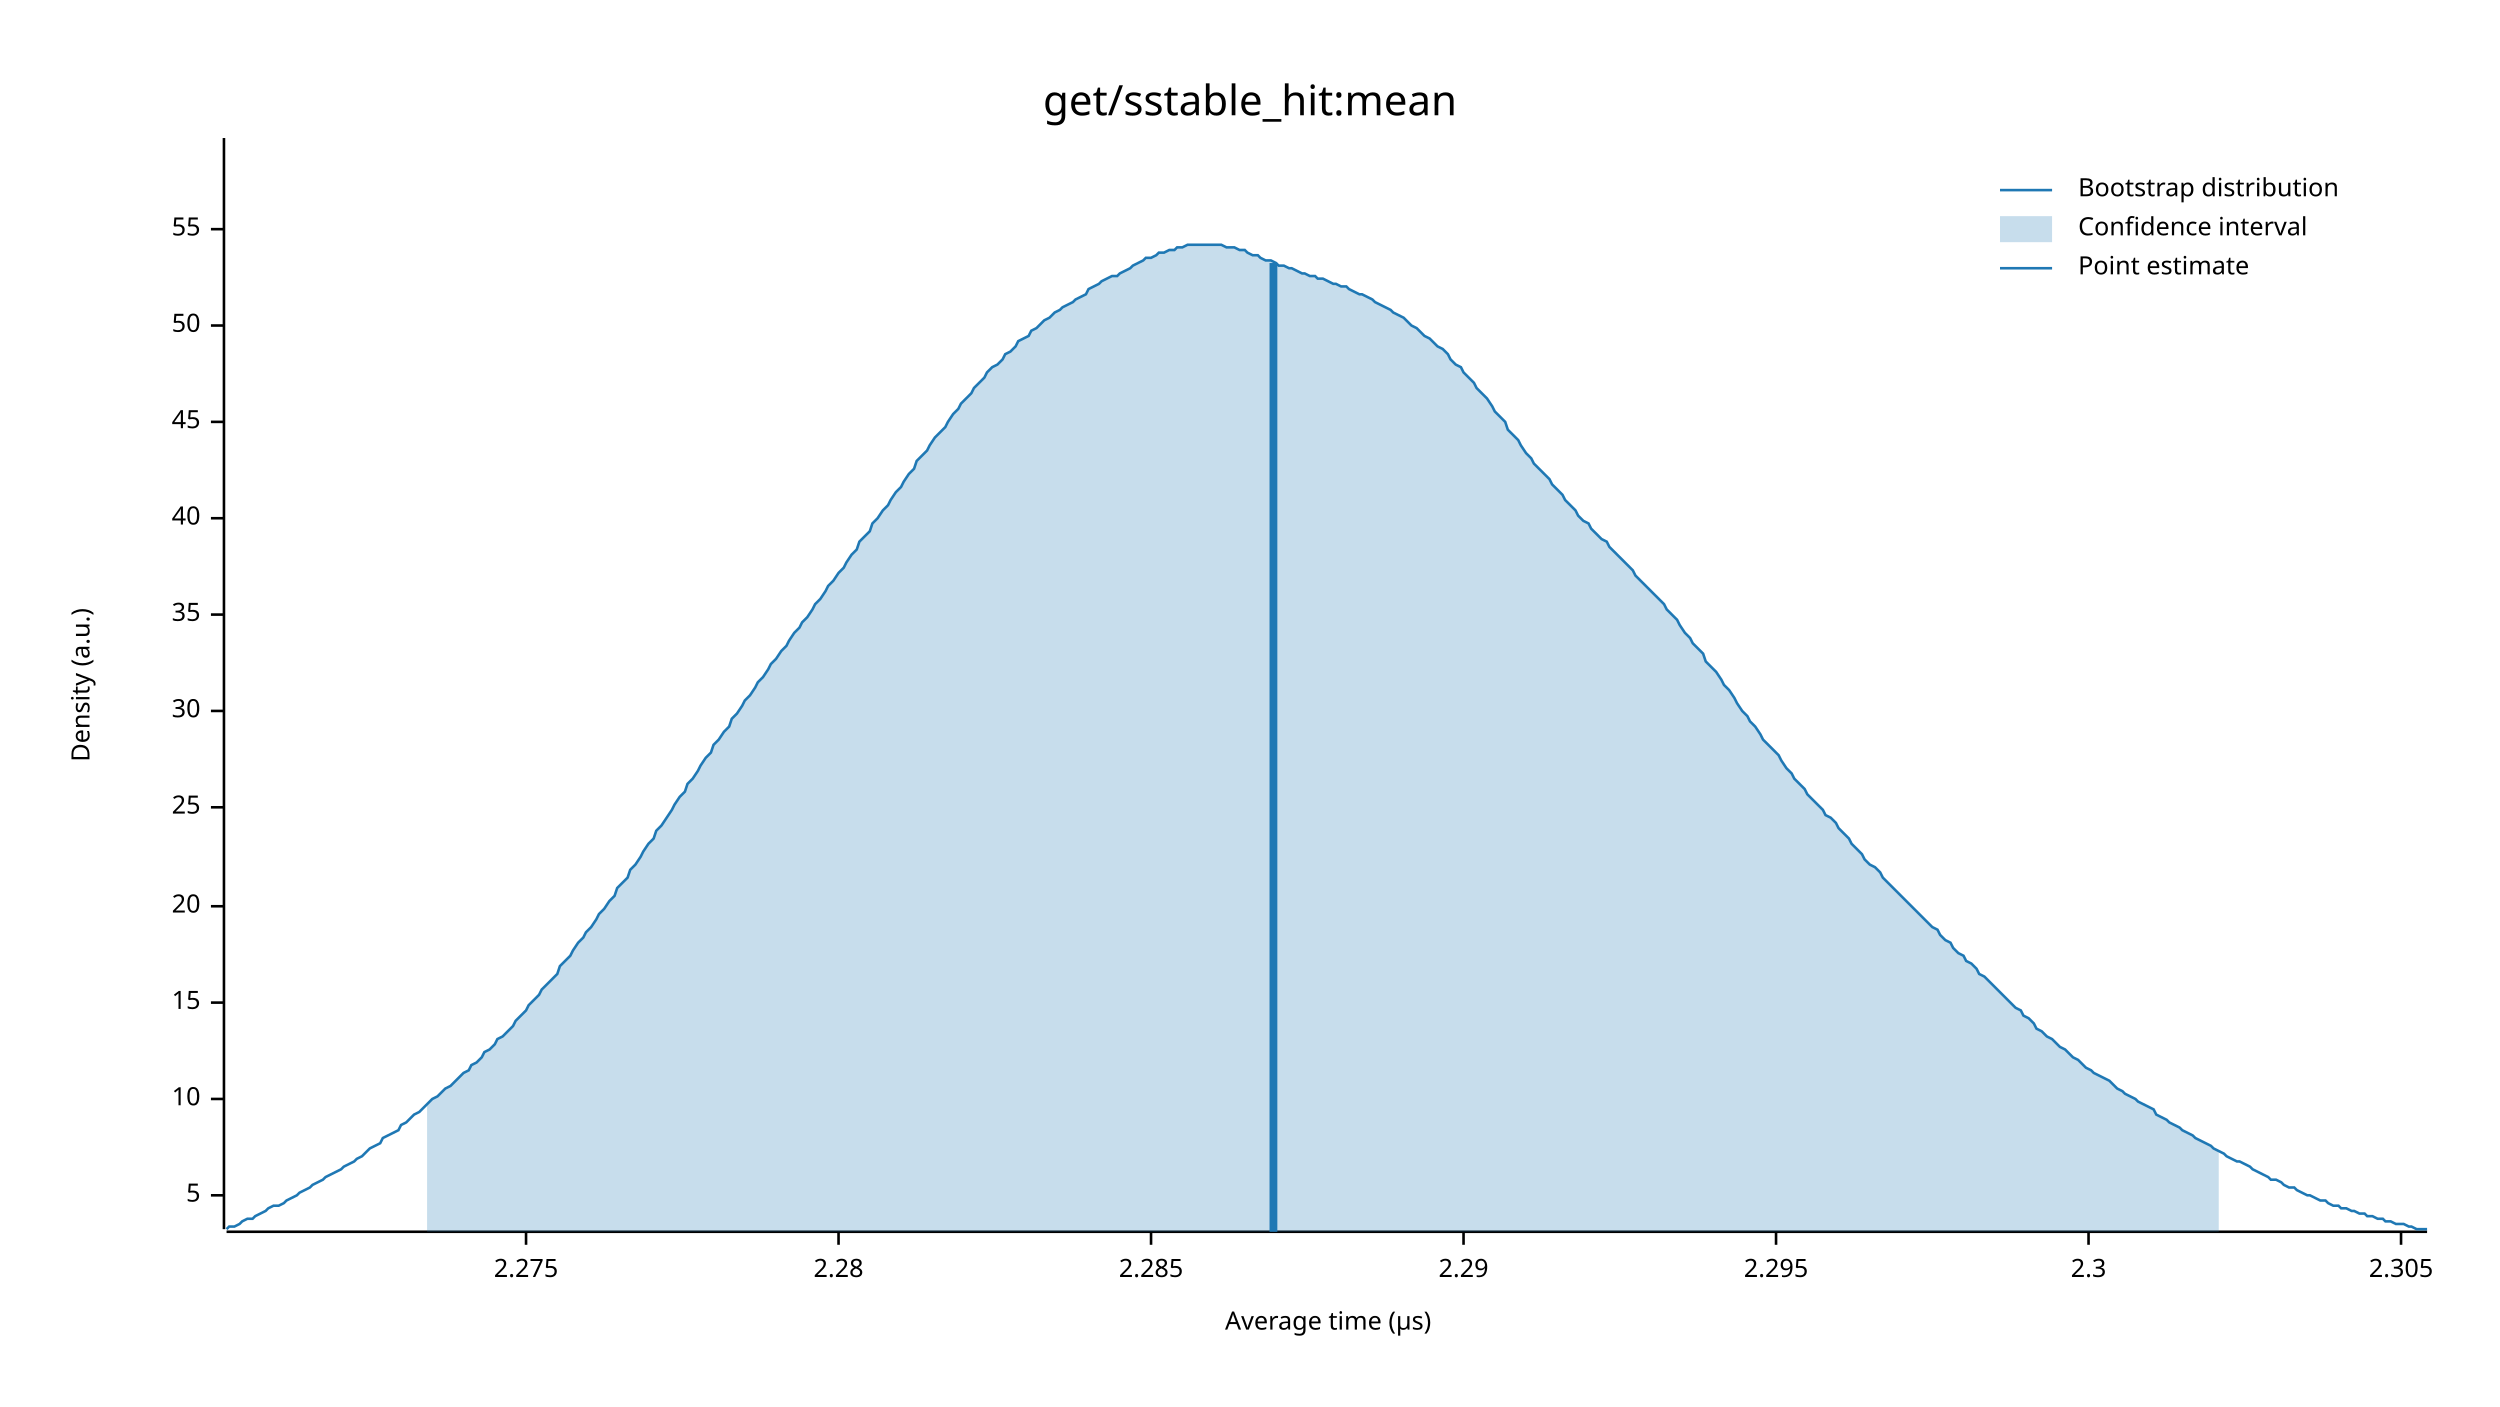
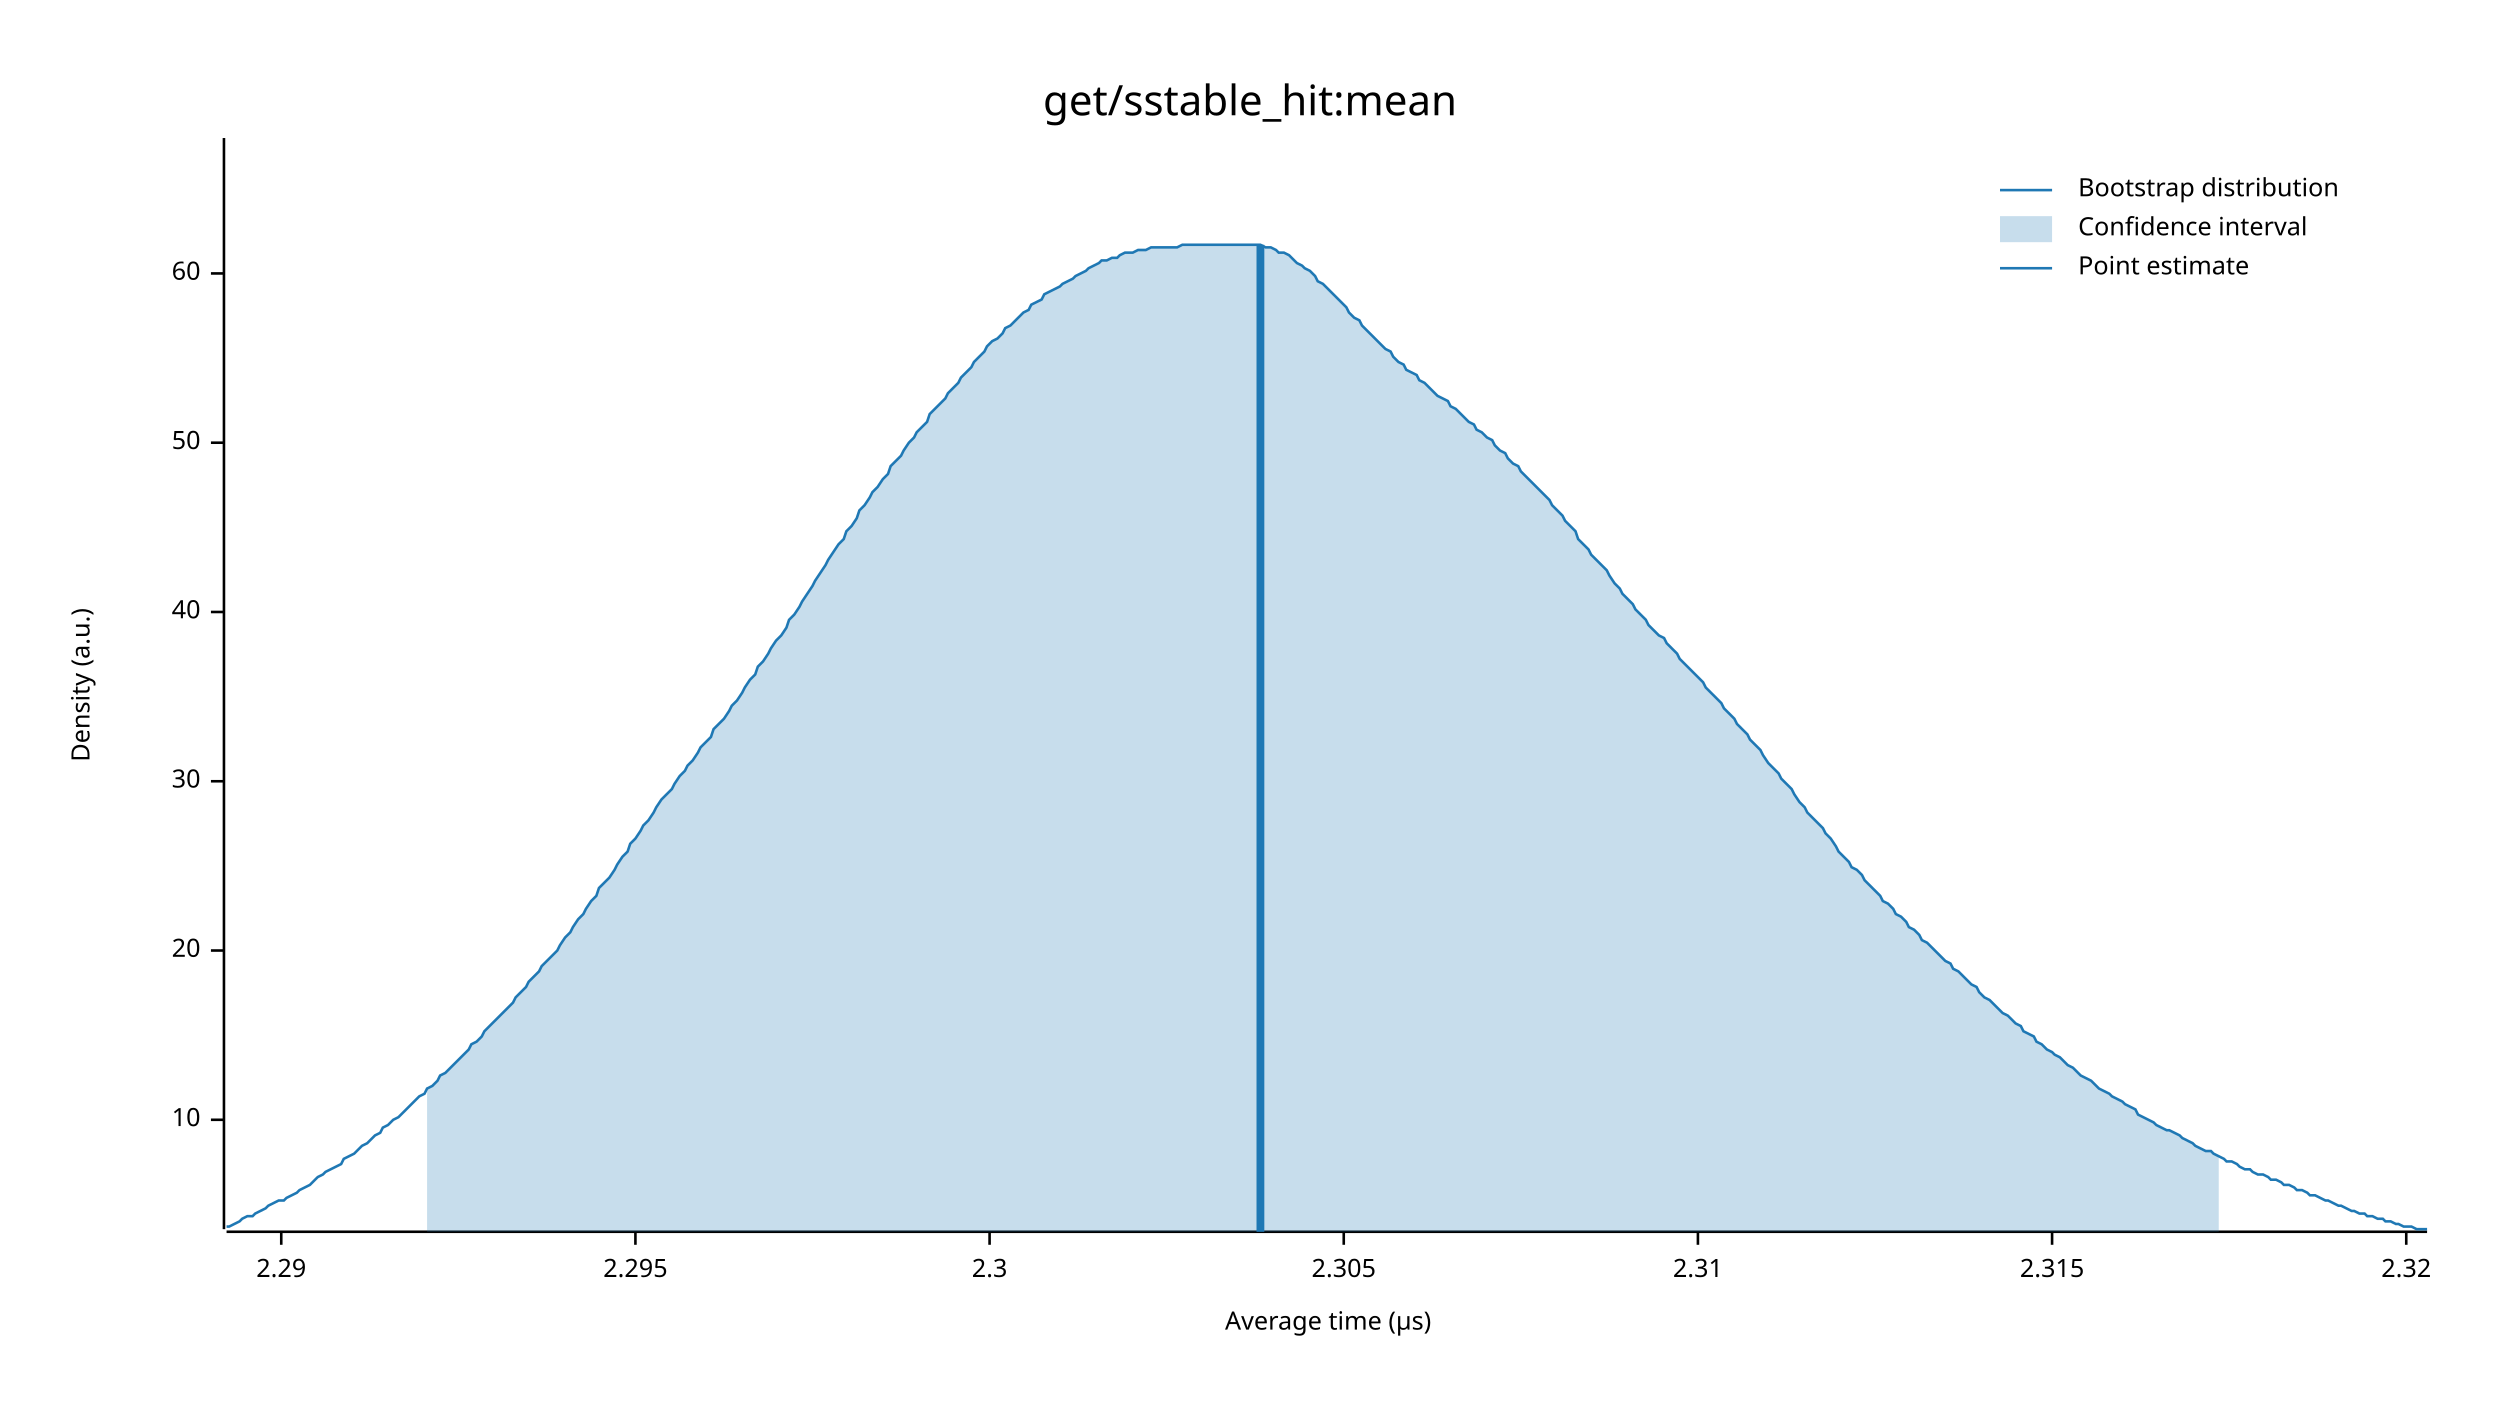
<svg xmlns="http://www.w3.org/2000/svg" width="960" height="540" viewBox="0 0 960 540">
  <text x="480" y="32" dy="0.76em" text-anchor="middle" font-family="sans-serif" font-size="16.129" opacity="1" fill="#000000">
get/sstable_hit:mean
</text>
  <text x="27" y="263" dy="0.76em" text-anchor="middle" font-family="sans-serif" font-size="9.677" opacity="1" fill="#000000" transform="rotate(270, 27, 263)">
Density (a.u.)
</text>
  <text x="510" y="513" dy="-0.5ex" text-anchor="middle" font-family="sans-serif" font-size="9.677" opacity="1" fill="#000000">
Average time (µs)
</text>
  <polyline fill="none" opacity="1" stroke="#000000" stroke-width="1" points="86,53 86,472 " />
-   <text x="77" y="459" dy="0.5ex" text-anchor="end" font-family="sans-serif" font-size="9.677" opacity="1" fill="#000000">
- 5
- </text>
-   <polyline fill="none" opacity="1" stroke="#000000" stroke-width="1" points="81,459 86,459 " />
-   <text x="77" y="422" dy="0.5ex" text-anchor="end" font-family="sans-serif" font-size="9.677" opacity="1" fill="#000000">
+   <text x="77" y="430" dy="0.5ex" text-anchor="end" font-family="sans-serif" font-size="9.677" opacity="1" fill="#000000">
10
</text>
-   <polyline fill="none" opacity="1" stroke="#000000" stroke-width="1" points="81,422 86,422 " />
-   <text x="77" y="385" dy="0.5ex" text-anchor="end" font-family="sans-serif" font-size="9.677" opacity="1" fill="#000000">
- 15
- </text>
-   <polyline fill="none" opacity="1" stroke="#000000" stroke-width="1" points="81,385 86,385 " />
-   <text x="77" y="348" dy="0.5ex" text-anchor="end" font-family="sans-serif" font-size="9.677" opacity="1" fill="#000000">
+   <polyline fill="none" opacity="1" stroke="#000000" stroke-width="1" points="81,430 86,430 " />
+   <text x="77" y="365" dy="0.5ex" text-anchor="end" font-family="sans-serif" font-size="9.677" opacity="1" fill="#000000">
20
</text>
-   <polyline fill="none" opacity="1" stroke="#000000" stroke-width="1" points="81,348 86,348 " />
-   <text x="77" y="310" dy="0.5ex" text-anchor="end" font-family="sans-serif" font-size="9.677" opacity="1" fill="#000000">
- 25
- </text>
-   <polyline fill="none" opacity="1" stroke="#000000" stroke-width="1" points="81,310 86,310 " />
-   <text x="77" y="273" dy="0.5ex" text-anchor="end" font-family="sans-serif" font-size="9.677" opacity="1" fill="#000000">
+   <polyline fill="none" opacity="1" stroke="#000000" stroke-width="1" points="81,365 86,365 " />
+   <text x="77" y="300" dy="0.5ex" text-anchor="end" font-family="sans-serif" font-size="9.677" opacity="1" fill="#000000">
30
</text>
-   <polyline fill="none" opacity="1" stroke="#000000" stroke-width="1" points="81,273 86,273 " />
-   <text x="77" y="236" dy="0.5ex" text-anchor="end" font-family="sans-serif" font-size="9.677" opacity="1" fill="#000000">
- 35
- </text>
-   <polyline fill="none" opacity="1" stroke="#000000" stroke-width="1" points="81,236 86,236 " />
-   <text x="77" y="199" dy="0.5ex" text-anchor="end" font-family="sans-serif" font-size="9.677" opacity="1" fill="#000000">
+   <polyline fill="none" opacity="1" stroke="#000000" stroke-width="1" points="81,300 86,300 " />
+   <text x="77" y="235" dy="0.5ex" text-anchor="end" font-family="sans-serif" font-size="9.677" opacity="1" fill="#000000">
40
</text>
-   <polyline fill="none" opacity="1" stroke="#000000" stroke-width="1" points="81,199 86,199 " />
-   <text x="77" y="162" dy="0.5ex" text-anchor="end" font-family="sans-serif" font-size="9.677" opacity="1" fill="#000000">
- 45
- </text>
-   <polyline fill="none" opacity="1" stroke="#000000" stroke-width="1" points="81,162 86,162 " />
-   <text x="77" y="125" dy="0.5ex" text-anchor="end" font-family="sans-serif" font-size="9.677" opacity="1" fill="#000000">
+   <polyline fill="none" opacity="1" stroke="#000000" stroke-width="1" points="81,235 86,235 " />
+   <text x="77" y="170" dy="0.5ex" text-anchor="end" font-family="sans-serif" font-size="9.677" opacity="1" fill="#000000">
50
</text>
-   <polyline fill="none" opacity="1" stroke="#000000" stroke-width="1" points="81,125 86,125 " />
-   <text x="77" y="88" dy="0.5ex" text-anchor="end" font-family="sans-serif" font-size="9.677" opacity="1" fill="#000000">
- 55
+   <polyline fill="none" opacity="1" stroke="#000000" stroke-width="1" points="81,170 86,170 " />
+   <text x="77" y="105" dy="0.5ex" text-anchor="end" font-family="sans-serif" font-size="9.677" opacity="1" fill="#000000">
+ 60
</text>
-   <polyline fill="none" opacity="1" stroke="#000000" stroke-width="1" points="81,88 86,88 " />
+   <polyline fill="none" opacity="1" stroke="#000000" stroke-width="1" points="81,105 86,105 " />
  <polyline fill="none" opacity="1" stroke="#000000" stroke-width="1" points="87,473 932,473 " />
-   <text x="202" y="483" dy="0.76em" text-anchor="middle" font-family="sans-serif" font-size="9.677" opacity="1" fill="#000000">
- 2.275
- </text>
-   <polyline fill="none" opacity="1" stroke="#000000" stroke-width="1" points="202,473 202,478 " />
-   <text x="322" y="483" dy="0.76em" text-anchor="middle" font-family="sans-serif" font-size="9.677" opacity="1" fill="#000000">
- 2.28
- </text>
-   <polyline fill="none" opacity="1" stroke="#000000" stroke-width="1" points="322,473 322,478 " />
-   <text x="442" y="483" dy="0.76em" text-anchor="middle" font-family="sans-serif" font-size="9.677" opacity="1" fill="#000000">
- 2.285
- </text>
-   <polyline fill="none" opacity="1" stroke="#000000" stroke-width="1" points="442,473 442,478 " />
-   <text x="562" y="483" dy="0.76em" text-anchor="middle" font-family="sans-serif" font-size="9.677" opacity="1" fill="#000000">
+   <text x="108" y="483" dy="0.76em" text-anchor="middle" font-family="sans-serif" font-size="9.677" opacity="1" fill="#000000">
2.29
</text>
-   <polyline fill="none" opacity="1" stroke="#000000" stroke-width="1" points="562,473 562,478 " />
-   <text x="682" y="483" dy="0.76em" text-anchor="middle" font-family="sans-serif" font-size="9.677" opacity="1" fill="#000000">
+   <polyline fill="none" opacity="1" stroke="#000000" stroke-width="1" points="108,473 108,478 " />
+   <text x="244" y="483" dy="0.76em" text-anchor="middle" font-family="sans-serif" font-size="9.677" opacity="1" fill="#000000">
2.295
</text>
-   <polyline fill="none" opacity="1" stroke="#000000" stroke-width="1" points="682,473 682,478 " />
-   <text x="802" y="483" dy="0.76em" text-anchor="middle" font-family="sans-serif" font-size="9.677" opacity="1" fill="#000000">
+   <polyline fill="none" opacity="1" stroke="#000000" stroke-width="1" points="244,473 244,478 " />
+   <text x="380" y="483" dy="0.76em" text-anchor="middle" font-family="sans-serif" font-size="9.677" opacity="1" fill="#000000">
2.3
</text>
-   <polyline fill="none" opacity="1" stroke="#000000" stroke-width="1" points="802,473 802,478 " />
-   <text x="922" y="483" dy="0.76em" text-anchor="middle" font-family="sans-serif" font-size="9.677" opacity="1" fill="#000000">
+   <polyline fill="none" opacity="1" stroke="#000000" stroke-width="1" points="380,473 380,478 " />
+   <text x="516" y="483" dy="0.76em" text-anchor="middle" font-family="sans-serif" font-size="9.677" opacity="1" fill="#000000">
2.305
</text>
-   <polyline fill="none" opacity="1" stroke="#000000" stroke-width="1" points="922,473 922,478 " />
-   <polyline fill="none" opacity="1" stroke="#1F78B4" stroke-width="1" points="87,472 88,471 90,471 92,470 93,469 95,468 97,468 98,467 100,466 102,465 103,464 105,463 107,463 109,462 110,461 112,460 114,459 115,458 117,457 119,456 120,455 122,454 124,453 125,452 127,451 129,450 131,449 132,448 134,447 136,446 137,445 139,444 141,442 142,441 144,440 146,439 147,437 149,436 151,435 153,434 154,432 156,431 158,429 159,428 161,427 163,425 164,424 166,422 168,421 169,420 171,418 173,417 175,415 176,414 178,412 180,411 181,409 183,408 185,406 186,404 188,403 190,401 191,399 193,398 195,396 197,394 198,392 200,390 202,388 203,386 205,384 207,382 208,380 210,378 212,376 214,374 215,371 217,369 219,367 220,365 222,362 224,360 225,358 227,356 229,353 230,351 232,349 234,346 236,344 237,341 239,339 241,337 242,334 244,332 246,329 247,327 249,324 251,322 252,319 254,317 256,314 258,311 259,309 261,306 263,304 264,301 266,299 268,296 269,294 271,291 273,289 274,286 276,284 278,281 280,279 281,276 283,274 285,271 286,269 288,267 290,264 291,262 293,260 295,257 296,255 298,253 300,250 302,248 303,246 305,243 307,241 308,239 310,237 312,234 313,232 315,230 317,227 318,225 320,223 322,220 324,218 325,216 327,213 329,211 330,208 332,206 334,204 335,201 337,199 339,196 341,194 342,192 344,189 346,187 347,185 349,182 351,180 352,177 354,175 356,173 357,171 359,168 361,166 363,164 364,162 366,159 368,157 369,155 371,153 373,151 374,149 376,147 378,145 379,143 381,141 383,140 385,138 386,136 388,135 390,133 391,131 393,130 395,129 396,127 398,126 400,124 401,123 403,122 405,120 407,119 408,118 410,117 412,116 413,115 415,114 417,113 418,111 420,110 422,109 423,108 425,107 427,106 429,106 430,105 432,104 434,103 435,102 437,101 439,100 440,99 442,99 444,98 445,97 447,97 449,96 451,96 452,95 454,95 456,94 457,94 459,94 461,94 462,94 464,94 466,94 468,94 469,94 471,95 473,95 474,95 476,96 478,96 479,97 481,98 483,98 484,99 486,100 488,100 490,101 491,102 493,102 495,103 496,103 498,104 500,105 501,105 503,106 505,106 506,107 508,107 510,108 512,109 513,109 515,110 517,110 518,111 520,112 522,113 523,113 525,114 527,115 528,116 530,117 532,118 534,119 535,120 537,121 539,122 540,123 542,125 544,126 545,127 547,129 549,130 550,131 552,133 554,134 556,136 557,138 559,140 561,141 562,143 564,145 566,147 567,149 569,151 571,153 573,156 574,158 576,160 578,162 579,165 581,167 583,169 584,171 586,174 588,176 589,178 591,180 593,182 595,184 596,186 598,188 600,190 601,192 603,194 605,196 606,198 608,200 610,201 611,203 613,205 615,207 617,208 618,210 620,212 622,214 623,215 625,217 627,219 628,221 630,223 632,225 633,226 635,228 637,230 639,232 640,234 642,236 644,238 645,240 647,243 649,245 650,247 652,249 654,251 655,254 657,256 659,258 661,261 662,263 664,265 666,268 667,270 669,273 671,275 672,277 674,279 676,282 677,284 679,286 681,288 683,290 684,292 686,295 688,297 689,299 691,301 693,303 694,305 696,307 698,309 700,311 701,313 703,314 705,316 706,318 708,320 710,322 711,324 713,326 715,328 716,330 718,332 720,333 722,335 723,337 725,339 727,341 728,342 730,344 732,346 733,347 735,349 737,351 738,352 740,354 742,356 744,357 745,359 747,361 749,362 750,364 752,366 754,367 755,369 757,370 759,372 760,374 762,375 764,377 766,379 767,380 769,382 771,384 772,385 774,387 776,388 777,390 779,391 781,393 782,395 784,396 786,398 788,399 789,400 791,402 793,403 794,404 796,406 798,407 799,408 801,410 803,411 804,412 806,413 808,414 810,415 811,416 813,418 815,419 816,420 818,421 820,422 821,423 823,424 825,425 827,426 828,428 830,429 832,430 833,431 835,432 837,433 838,434 840,435 842,436 843,437 845,438 847,439 849,440 850,441 852,442 854,443 855,444 857,445 859,446 860,446 862,447 864,448 865,449 867,450 869,451 871,452 872,453 874,453 876,454 877,455 879,456 881,456 882,457 884,458 886,459 887,459 889,460 891,461 893,461 894,462 896,463 898,463 899,464 901,464 903,465 904,465 906,466 908,466 909,467 911,467 913,468 915,468 916,469 918,469 920,470 921,470 923,470 925,471 926,471 928,472 930,472 932,472 " />
-   <polygon opacity="0.25" fill="#1F78B4" points="164,424 166,422 168,421 169,420 171,418 173,417 175,415 176,414 178,412 180,411 181,409 183,408 185,406 186,404 188,403 190,401 191,399 193,398 195,396 197,394 198,392 200,390 202,388 203,386 205,384 207,382 208,380 210,378 212,376 214,374 215,371 217,369 219,367 220,365 222,362 224,360 225,358 227,356 229,353 230,351 232,349 234,346 236,344 237,341 239,339 241,337 242,334 244,332 246,329 247,327 249,324 251,322 252,319 254,317 256,314 258,311 259,309 261,306 263,304 264,301 266,299 268,296 269,294 271,291 273,289 274,286 276,284 278,281 280,279 281,276 283,274 285,271 286,269 288,267 290,264 291,262 293,260 295,257 296,255 298,253 300,250 302,248 303,246 305,243 307,241 308,239 310,237 312,234 313,232 315,230 317,227 318,225 320,223 322,220 324,218 325,216 327,213 329,211 330,208 332,206 334,204 335,201 337,199 339,196 341,194 342,192 344,189 346,187 347,185 349,182 351,180 352,177 354,175 356,173 357,171 359,168 361,166 363,164 364,162 366,159 368,157 369,155 371,153 373,151 374,149 376,147 378,145 379,143 381,141 383,140 385,138 386,136 388,135 390,133 391,131 393,130 395,129 396,127 398,126 400,124 401,123 403,122 405,120 407,119 408,118 410,117 412,116 413,115 415,114 417,113 418,111 420,110 422,109 423,108 425,107 427,106 429,106 430,105 432,104 434,103 435,102 437,101 439,100 440,99 442,99 444,98 445,97 447,97 449,96 451,96 452,95 454,95 456,94 457,94 459,94 461,94 462,94 464,94 466,94 468,94 469,94 471,95 473,95 474,95 476,96 478,96 479,97 481,98 483,98 484,99 486,100 488,100 490,101 491,102 493,102 495,103 496,103 498,104 500,105 501,105 503,106 505,106 506,107 508,107 510,108 512,109 513,109 515,110 517,110 518,111 520,112 522,113 523,113 525,114 527,115 528,116 530,117 532,118 534,119 535,120 537,121 539,122 540,123 542,125 544,126 545,127 547,129 549,130 550,131 552,133 554,134 556,136 557,138 559,140 561,141 562,143 564,145 566,147 567,149 569,151 571,153 573,156 574,158 576,160 578,162 579,165 581,167 583,169 584,171 586,174 588,176 589,178 591,180 593,182 595,184 596,186 598,188 600,190 601,192 603,194 605,196 606,198 608,200 610,201 611,203 613,205 615,207 617,208 618,210 620,212 622,214 623,215 625,217 627,219 628,221 630,223 632,225 633,226 635,228 637,230 639,232 640,234 642,236 644,238 645,240 647,243 649,245 650,247 652,249 654,251 655,254 657,256 659,258 661,261 662,263 664,265 666,268 667,270 669,273 671,275 672,277 674,279 676,282 677,284 679,286 681,288 683,290 684,292 686,295 688,297 689,299 691,301 693,303 694,305 696,307 698,309 700,311 701,313 703,314 705,316 706,318 708,320 710,322 711,324 713,326 715,328 716,330 718,332 720,333 722,335 723,337 725,339 727,341 728,342 730,344 732,346 733,347 735,349 737,351 738,352 740,354 742,356 744,357 745,359 747,361 749,362 750,364 752,366 754,367 755,369 757,370 759,372 760,374 762,375 764,377 766,379 767,380 769,382 771,384 772,385 774,387 776,388 777,390 779,391 781,393 782,395 784,396 786,398 788,399 789,400 791,402 793,403 794,404 796,406 798,407 799,408 801,410 803,411 804,412 806,413 808,414 810,415 811,416 813,418 815,419 816,420 818,421 820,422 821,423 823,424 825,425 827,426 828,428 830,429 832,430 833,431 835,432 837,433 838,434 840,435 842,436 843,437 845,438 847,439 849,440 850,441 852,442 852,473 164,473 " />
-   <polyline fill="none" opacity="1" stroke="#1F78B4" stroke-width="3" points="489,473 489,101 " />
+   <polyline fill="none" opacity="1" stroke="#000000" stroke-width="1" points="516,473 516,478 " />
+   <text x="652" y="483" dy="0.76em" text-anchor="middle" font-family="sans-serif" font-size="9.677" opacity="1" fill="#000000">
+ 2.31
+ </text>
+   <polyline fill="none" opacity="1" stroke="#000000" stroke-width="1" points="652,473 652,478 " />
+   <text x="788" y="483" dy="0.76em" text-anchor="middle" font-family="sans-serif" font-size="9.677" opacity="1" fill="#000000">
+ 2.315
+ </text>
+   <polyline fill="none" opacity="1" stroke="#000000" stroke-width="1" points="788,473 788,478 " />
+   <text x="924" y="483" dy="0.76em" text-anchor="middle" font-family="sans-serif" font-size="9.677" opacity="1" fill="#000000">
+ 2.32
+ </text>
+   <polyline fill="none" opacity="1" stroke="#000000" stroke-width="1" points="924,473 924,478 " />
+   <polyline fill="none" opacity="1" stroke="#1F78B4" stroke-width="1" points="87,471 88,471 90,470 92,469 93,468 95,467 97,467 98,466 100,465 102,464 103,463 105,462 107,461 109,461 110,460 112,459 114,458 115,457 117,456 119,455 120,454 122,452 124,451 125,450 127,449 129,448 131,447 132,445 134,444 136,443 137,442 139,440 141,439 142,438 144,436 146,435 147,433 149,432 151,430 153,429 154,428 156,426 158,424 159,423 161,421 163,420 164,418 166,417 168,415 169,413 171,412 173,410 175,408 176,407 178,405 180,403 181,401 183,400 185,398 186,396 188,394 190,392 191,391 193,389 195,387 197,385 198,383 200,381 202,379 203,377 205,375 207,373 208,371 210,369 212,367 214,365 215,363 217,360 219,358 220,356 222,353 224,351 225,349 227,346 229,344 230,341 232,339 234,337 236,334 237,332 239,329 241,327 242,324 244,322 246,319 247,317 249,315 251,312 252,310 254,307 256,305 258,303 259,301 261,298 263,296 264,294 266,292 268,289 269,287 271,285 273,283 274,280 276,278 278,276 280,273 281,271 283,269 285,266 286,264 288,261 290,259 291,256 293,254 295,251 296,249 298,246 300,244 302,241 303,238 305,236 307,233 308,231 310,228 312,225 313,223 315,220 317,217 318,215 320,212 322,209 324,207 325,204 327,202 329,199 330,196 332,194 334,191 335,189 337,187 339,184 341,182 342,179 344,177 346,175 347,173 349,170 351,168 352,166 354,164 356,162 357,159 359,157 361,155 363,153 364,151 366,149 368,147 369,145 371,143 373,141 374,139 376,137 378,135 379,133 381,131 383,130 385,128 386,126 388,125 390,123 391,122 393,120 395,119 396,117 398,116 400,115 401,113 403,112 405,111 407,110 408,109 410,108 412,107 413,106 415,105 417,104 418,103 420,102 422,101 423,100 425,100 427,99 429,99 430,98 432,97 434,97 435,97 437,96 439,96 440,96 442,95 444,95 445,95 447,95 449,95 451,95 452,95 454,94 456,94 457,94 459,94 461,94 462,94 464,94 466,94 468,94 469,94 471,94 473,94 474,94 476,94 478,94 479,94 481,94 483,94 484,94 486,95 488,95 490,96 491,97 493,97 495,98 496,99 498,101 500,102 501,103 503,104 505,106 506,108 508,109 510,111 512,113 513,114 515,116 517,118 518,120 520,122 522,123 523,125 525,127 527,129 528,130 530,132 532,134 534,135 535,137 537,139 539,140 540,142 542,143 544,144 545,146 547,147 549,149 550,150 552,152 554,153 556,154 557,156 559,157 561,159 562,160 564,162 566,163 567,165 569,166 571,168 573,169 574,171 576,173 578,174 579,176 581,178 583,179 584,181 586,183 588,185 589,186 591,188 593,190 595,192 596,194 598,196 600,198 601,200 603,202 605,204 606,207 608,209 610,211 611,213 613,215 615,217 617,219 618,221 620,224 622,226 623,228 625,230 627,232 628,234 630,236 632,238 633,240 635,242 637,244 639,245 640,247 642,249 644,251 645,253 647,255 649,257 650,258 652,260 654,262 655,264 657,266 659,268 661,270 662,272 664,274 666,276 667,278 669,280 671,282 672,284 674,286 676,288 677,290 679,293 681,295 683,297 684,299 686,301 688,303 689,305 691,308 693,310 694,312 696,314 698,316 700,318 701,320 703,322 705,325 706,327 708,329 710,331 711,333 713,334 715,336 716,338 718,340 720,342 722,344 723,346 725,347 727,349 728,351 730,352 732,354 733,356 735,357 737,359 738,361 740,362 742,364 744,366 745,367 747,369 749,370 750,372 752,373 754,375 755,376 757,378 759,379 760,381 762,383 764,384 766,386 767,387 769,389 771,390 772,391 774,393 776,394 777,396 779,397 781,398 782,400 784,401 786,403 788,404 789,405 791,406 793,408 794,409 796,410 798,412 799,413 801,414 803,415 804,416 806,418 808,419 810,420 811,421 813,422 815,423 816,424 818,425 820,426 821,428 823,429 825,430 827,431 828,432 830,433 832,434 833,434 835,435 837,436 838,437 840,438 842,439 843,440 845,441 847,442 849,442 850,443 852,444 854,445 855,446 857,446 859,447 860,448 862,449 864,449 865,450 867,451 869,451 871,452 872,453 874,453 876,454 877,455 879,455 881,456 882,457 884,457 886,458 887,459 889,459 891,460 893,461 894,461 896,462 898,463 899,463 901,464 903,465 904,465 906,466 908,466 909,467 911,467 913,468 915,468 916,469 918,469 920,470 921,470 923,471 925,471 926,471 928,472 930,472 932,472 " />
+   <polygon opacity="0.25" fill="#1F78B4" points="164,418 166,417 168,415 169,413 171,412 173,410 175,408 176,407 178,405 180,403 181,401 183,400 185,398 186,396 188,394 190,392 191,391 193,389 195,387 197,385 198,383 200,381 202,379 203,377 205,375 207,373 208,371 210,369 212,367 214,365 215,363 217,360 219,358 220,356 222,353 224,351 225,349 227,346 229,344 230,341 232,339 234,337 236,334 237,332 239,329 241,327 242,324 244,322 246,319 247,317 249,315 251,312 252,310 254,307 256,305 258,303 259,301 261,298 263,296 264,294 266,292 268,289 269,287 271,285 273,283 274,280 276,278 278,276 280,273 281,271 283,269 285,266 286,264 288,261 290,259 291,256 293,254 295,251 296,249 298,246 300,244 302,241 303,238 305,236 307,233 308,231 310,228 312,225 313,223 315,220 317,217 318,215 320,212 322,209 324,207 325,204 327,202 329,199 330,196 332,194 334,191 335,189 337,187 339,184 341,182 342,179 344,177 346,175 347,173 349,170 351,168 352,166 354,164 356,162 357,159 359,157 361,155 363,153 364,151 366,149 368,147 369,145 371,143 373,141 374,139 376,137 378,135 379,133 381,131 383,130 385,128 386,126 388,125 390,123 391,122 393,120 395,119 396,117 398,116 400,115 401,113 403,112 405,111 407,110 408,109 410,108 412,107 413,106 415,105 417,104 418,103 420,102 422,101 423,100 425,100 427,99 429,99 430,98 432,97 434,97 435,97 437,96 439,96 440,96 442,95 444,95 445,95 447,95 449,95 451,95 452,95 454,94 456,94 457,94 459,94 461,94 462,94 464,94 466,94 468,94 469,94 471,94 473,94 474,94 476,94 478,94 479,94 481,94 483,94 484,94 486,95 488,95 490,96 491,97 493,97 495,98 496,99 498,101 500,102 501,103 503,104 505,106 506,108 508,109 510,111 512,113 513,114 515,116 517,118 518,120 520,122 522,123 523,125 525,127 527,129 528,130 530,132 532,134 534,135 535,137 537,139 539,140 540,142 542,143 544,144 545,146 547,147 549,149 550,150 552,152 554,153 556,154 557,156 559,157 561,159 562,160 564,162 566,163 567,165 569,166 571,168 573,169 574,171 576,173 578,174 579,176 581,178 583,179 584,181 586,183 588,185 589,186 591,188 593,190 595,192 596,194 598,196 600,198 601,200 603,202 605,204 606,207 608,209 610,211 611,213 613,215 615,217 617,219 618,221 620,224 622,226 623,228 625,230 627,232 628,234 630,236 632,238 633,240 635,242 637,244 639,245 640,247 642,249 644,251 645,253 647,255 649,257 650,258 652,260 654,262 655,264 657,266 659,268 661,270 662,272 664,274 666,276 667,278 669,280 671,282 672,284 674,286 676,288 677,290 679,293 681,295 683,297 684,299 686,301 688,303 689,305 691,308 693,310 694,312 696,314 698,316 700,318 701,320 703,322 705,325 706,327 708,329 710,331 711,333 713,334 715,336 716,338 718,340 720,342 722,344 723,346 725,347 727,349 728,351 730,352 732,354 733,356 735,357 737,359 738,361 740,362 742,364 744,366 745,367 747,369 749,370 750,372 752,373 754,375 755,376 757,378 759,379 760,381 762,383 764,384 766,386 767,387 769,389 771,390 772,391 774,393 776,394 777,396 779,397 781,398 782,400 784,401 786,403 788,404 789,405 791,406 793,408 794,409 796,410 798,412 799,413 801,414 803,415 804,416 806,418 808,419 810,420 811,421 813,422 815,423 816,424 818,425 820,426 821,428 823,429 825,430 827,431 828,432 830,433 832,434 833,434 835,435 837,436 838,437 840,438 842,439 843,440 845,441 847,442 849,442 850,443 852,444 852,473 164,473 " />
+   <polyline fill="none" opacity="1" stroke="#1F78B4" stroke-width="3" points="484,473 484,94 " />
  <text x="798" y="68" dy="0.76em" text-anchor="start" font-family="sans-serif" font-size="9.677" opacity="1" fill="#000000">
Bootstrap distribution
</text>
  <text x="798" y="83" dy="0.76em" text-anchor="start" font-family="sans-serif" font-size="9.677" opacity="1" fill="#000000">
Confidence interval
</text>
  <text x="798" y="98" dy="0.76em" text-anchor="start" font-family="sans-serif" font-size="9.677" opacity="1" fill="#000000">
Point estimate
</text>
  <polyline fill="none" opacity="1" stroke="#1F78B4" stroke-width="1" points="768,73 788,73 " />
  <rect x="768" y="83" width="20" height="10" opacity="0.25" fill="#1F78B4" stroke="none" />
  <polyline fill="none" opacity="1" stroke="#1F78B4" stroke-width="1" points="768,103 788,103 " />
</svg>
